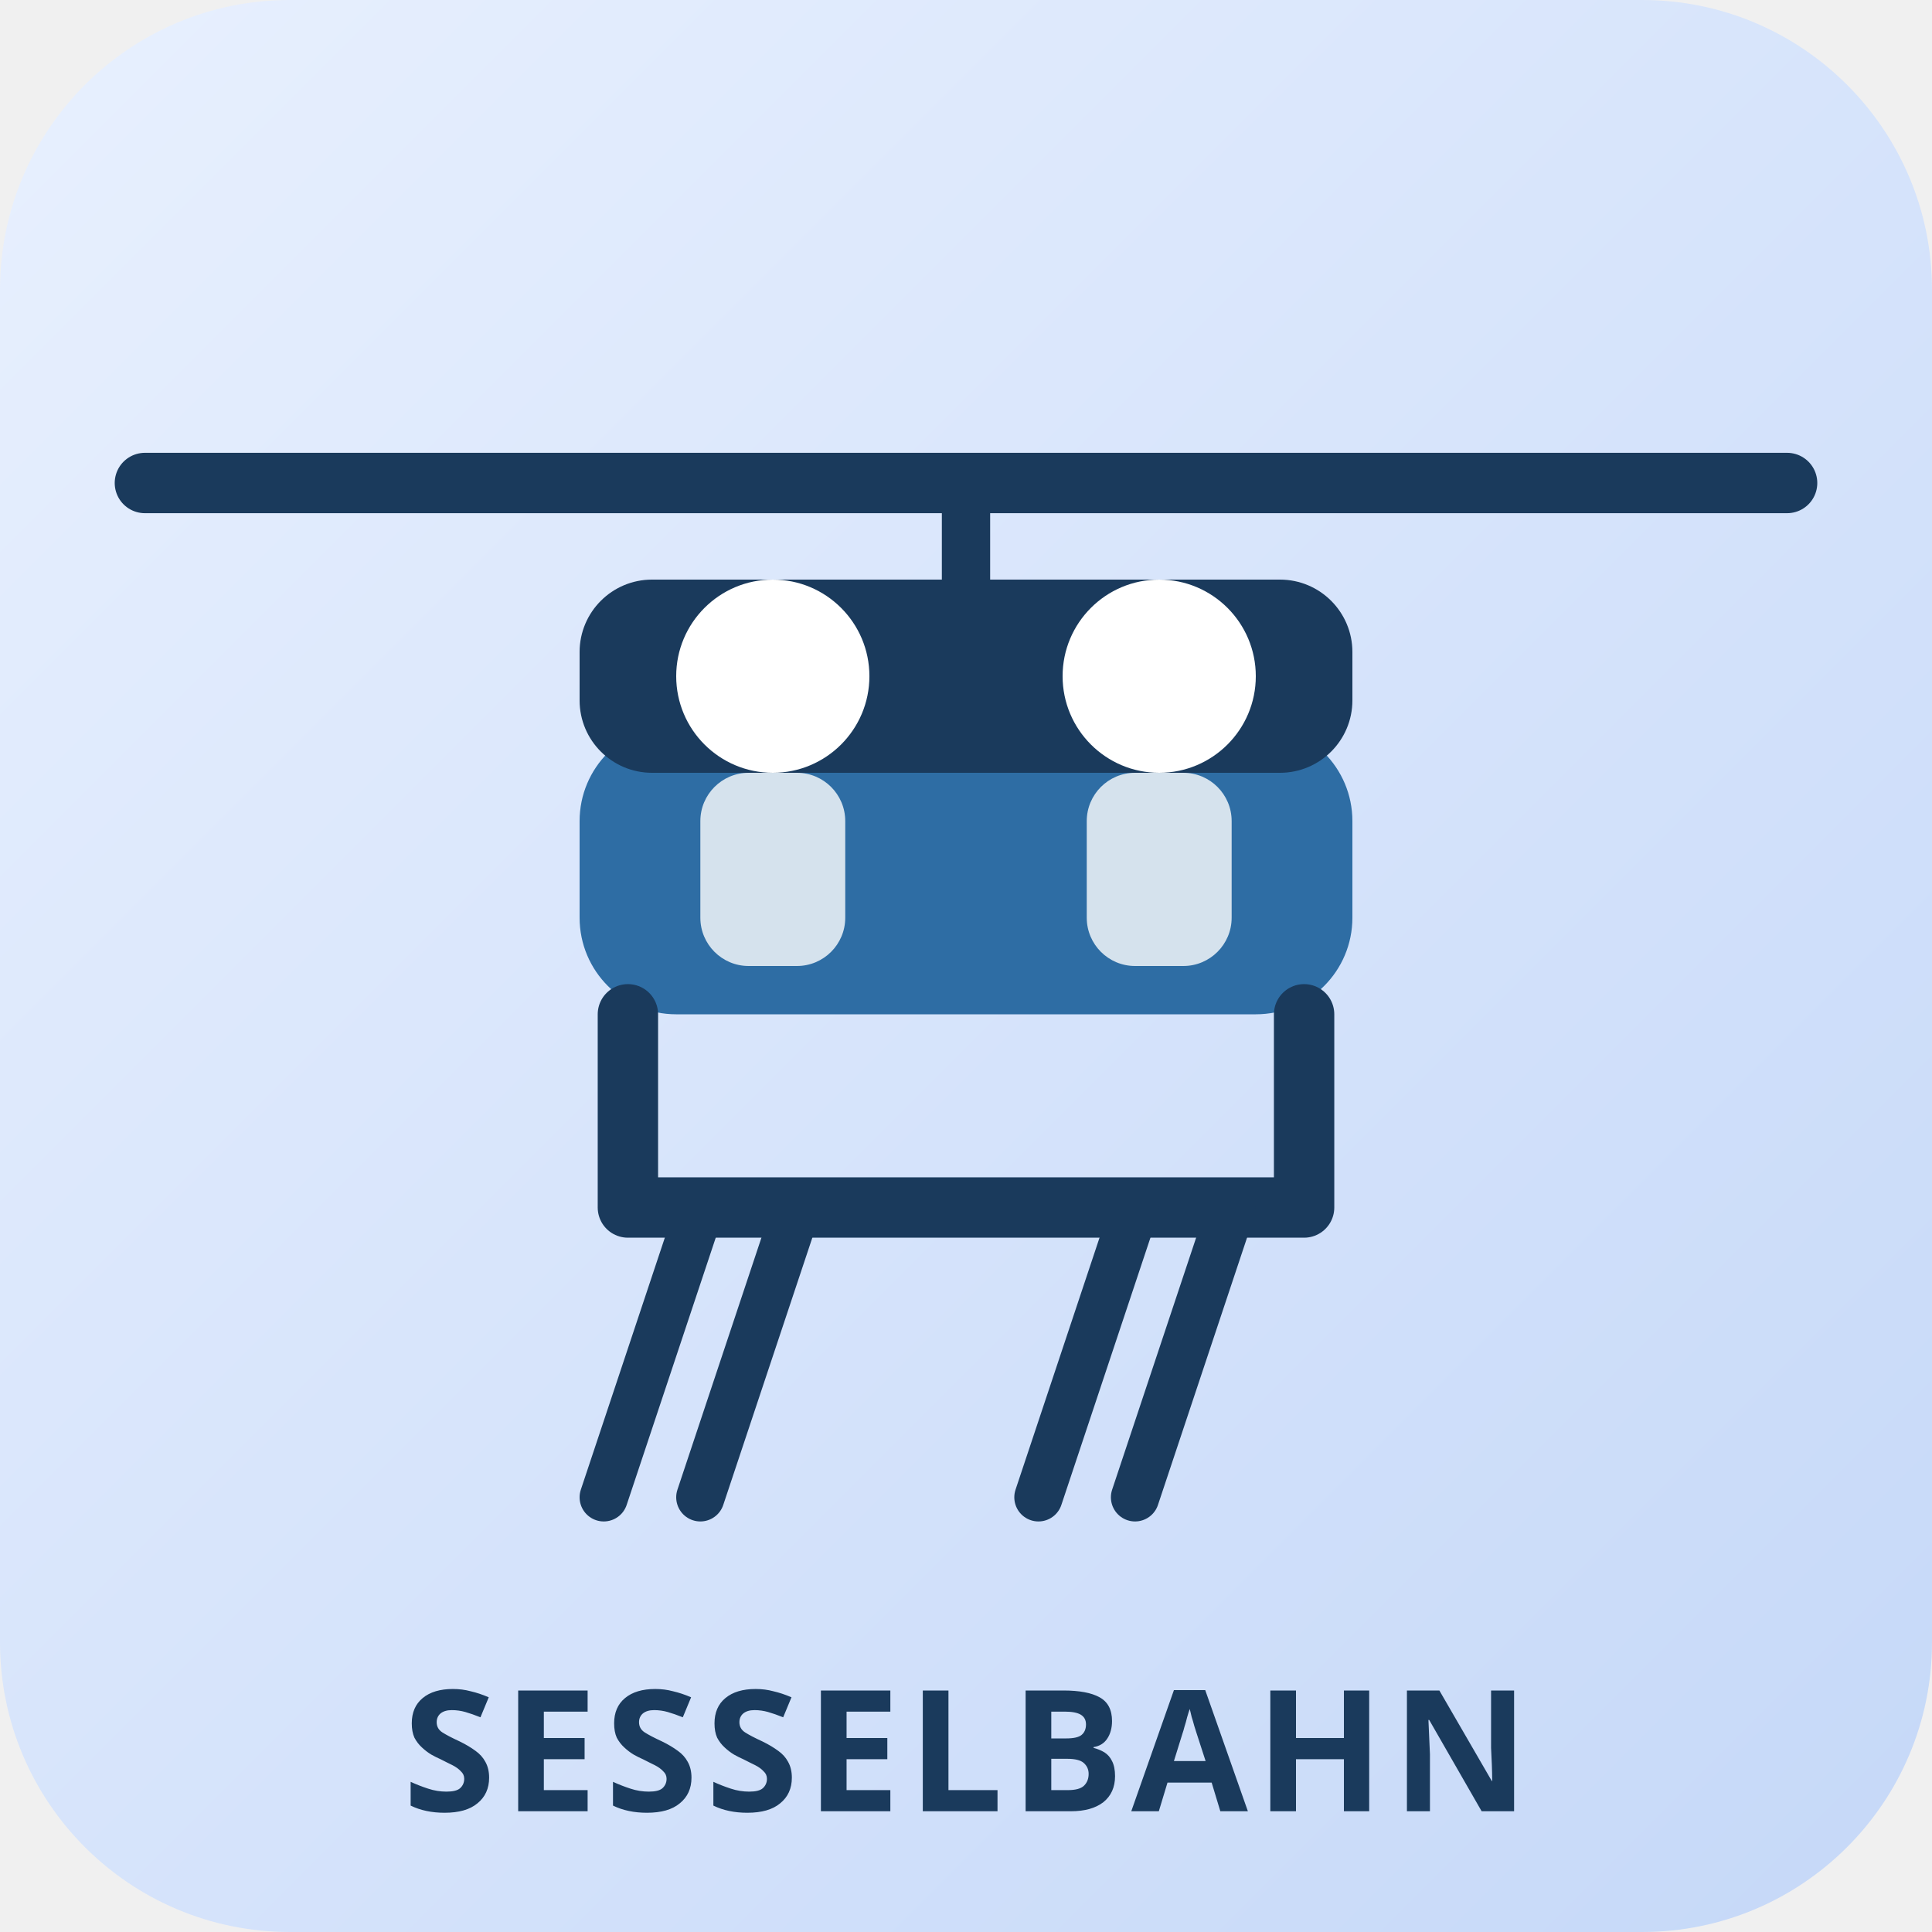
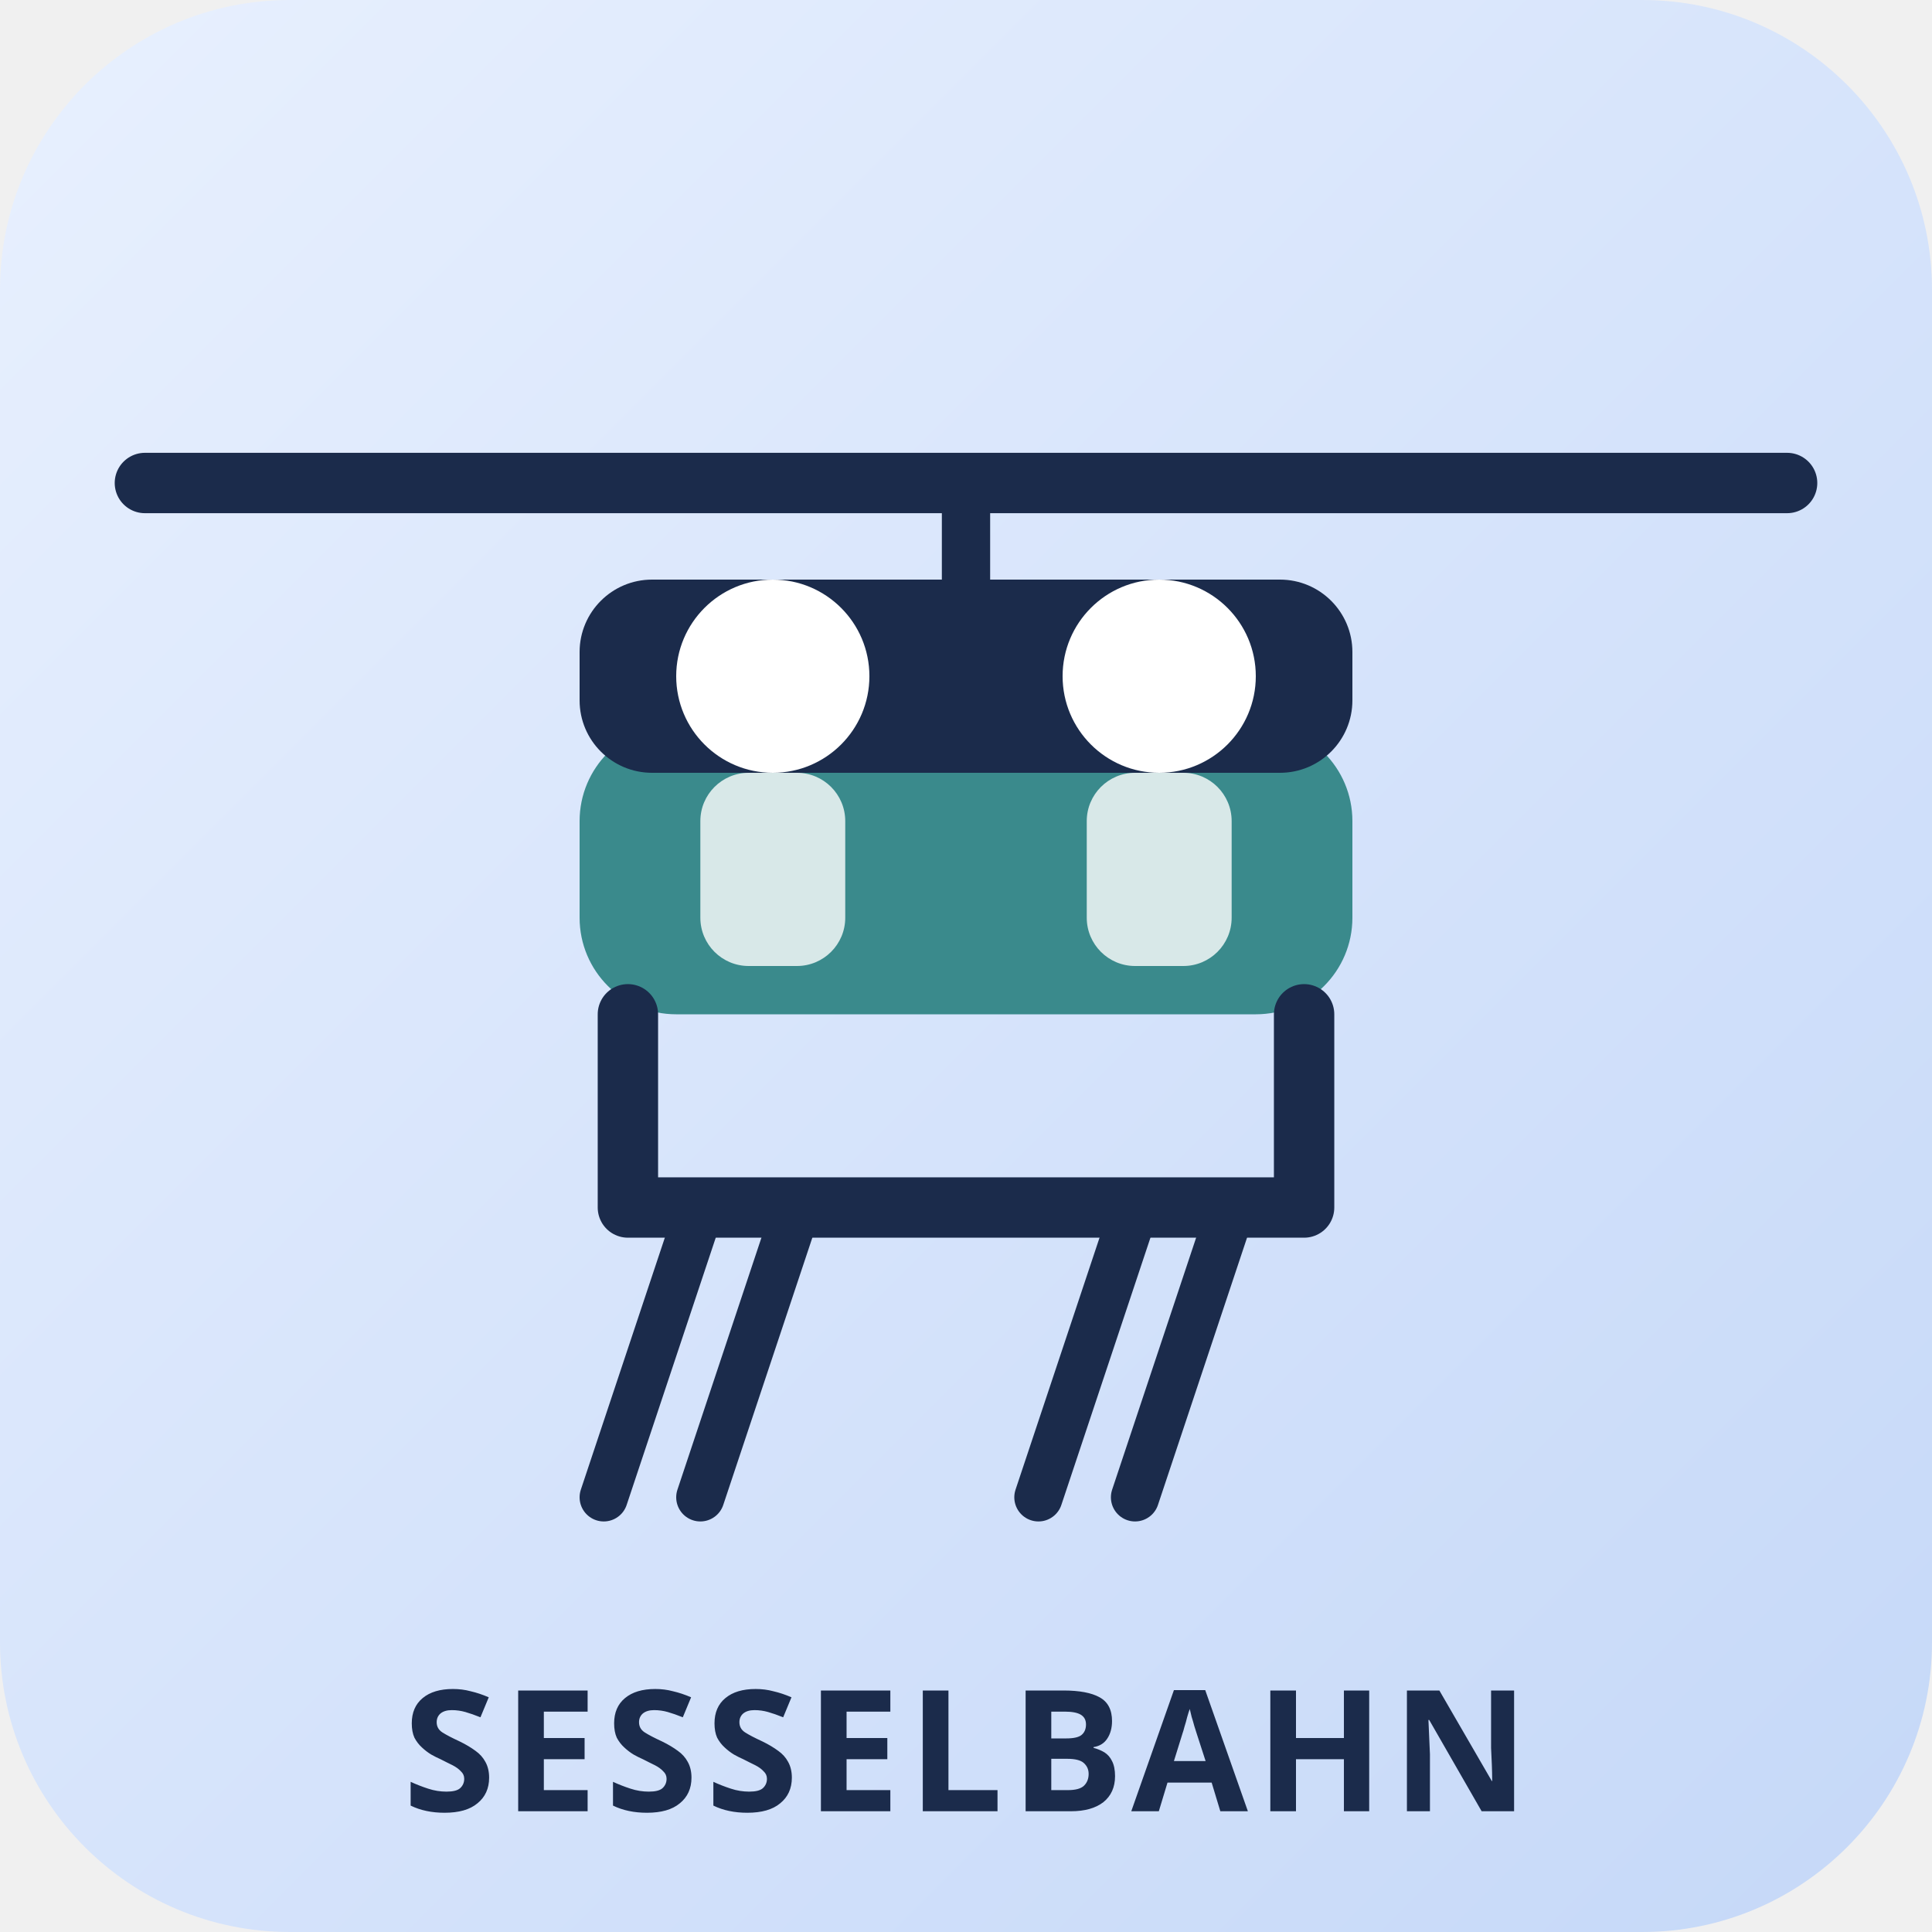
<svg xmlns="http://www.w3.org/2000/svg" viewBox="0 0 80 80" width="80" height="80">
  <defs>
    <linearGradient id="bg" x1="0%" y1="0%" x2="100%" y2="100%">
      <stop offset="0%" style="stop-color:#e8f0fe" />
      <stop offset="100%" style="stop-color:#c5d8f8" />
    </linearGradient>
  </defs>
  <rect width="80" height="80" rx="12" fill="url(#bg)" />
-   <line x1="6" y1="20" x2="74" y2="20" stroke="#1a3a5c" stroke-width="2.5" stroke-linecap="round" />
-   <line x1="40" y1="20" x2="40" y2="30" stroke="#1a3a5c" stroke-width="2" stroke-linecap="round" />
-   <rect x="24" y="30" width="32" height="12" rx="4" fill="#2e6da4" />
-   <rect x="24" y="24" width="32" height="8" rx="3" fill="#1a3a5c" />
-   <path d="M26 42 L26 50 L54 50 L54 42" fill="none" stroke="#1a3a5c" stroke-width="2.5" stroke-linecap="round" stroke-linejoin="round" />
+   <line x1="6" y1="20" x2="74" y2="20" stroke="#1B2B4B" stroke-width="2.5" stroke-linecap="round" />
+   <line x1="40" y1="20" x2="40" y2="30" stroke="#1B2B4B" stroke-width="2" stroke-linecap="round" />
+   <rect x="24" y="30" width="32" height="12" rx="4" fill="#3A8A8C" />
+   <rect x="24" y="24" width="32" height="8" rx="3" fill="#1B2B4B" />
+   <path d="M26 42 L26 50 L54 50 L54 42" fill="none" stroke="#1B2B4B" stroke-width="2.5" stroke-linecap="round" stroke-linejoin="round" />
  <circle cx="32" cy="28" r="4" fill="#fff" />
  <rect x="29" y="32" width="6" height="8" rx="2" fill="#fff" opacity="0.8" />
  <circle cx="48" cy="28" r="4" fill="#fff" />
  <rect x="45" y="32" width="6" height="8" rx="2" fill="#fff" opacity="0.8" />
-   <line x1="29" y1="50" x2="25" y2="62" stroke="#1a3a5c" stroke-width="2" stroke-linecap="round" />
-   <line x1="33" y1="50" x2="29" y2="62" stroke="#1a3a5c" stroke-width="2" stroke-linecap="round" />
-   <line x1="47" y1="50" x2="43" y2="62" stroke="#1a3a5c" stroke-width="2" stroke-linecap="round" />
-   <line x1="51" y1="50" x2="47" y2="62" stroke="#1a3a5c" stroke-width="2" stroke-linecap="round" />
-   <text x="40" y="75" text-anchor="middle" font-size="7" font-family="sans-serif" font-weight="700" fill="#1a3a5c" letter-spacing="0.3">SESSELBAHN</text>
+   <line x1="29" y1="50" x2="25" y2="62" stroke="#1B2B4B" stroke-width="2" stroke-linecap="round" />
+   <line x1="33" y1="50" x2="29" y2="62" stroke="#1B2B4B" stroke-width="2" stroke-linecap="round" />
+   <line x1="47" y1="50" x2="43" y2="62" stroke="#1B2B4B" stroke-width="2" stroke-linecap="round" />
+   <line x1="51" y1="50" x2="47" y2="62" stroke="#1B2B4B" stroke-width="2" stroke-linecap="round" />
+   <text x="40" y="75" text-anchor="middle" font-size="7" font-family="sans-serif" font-weight="700" fill="#1B2B4B" letter-spacing="0.3">SESSELBAHN</text>
</svg>
